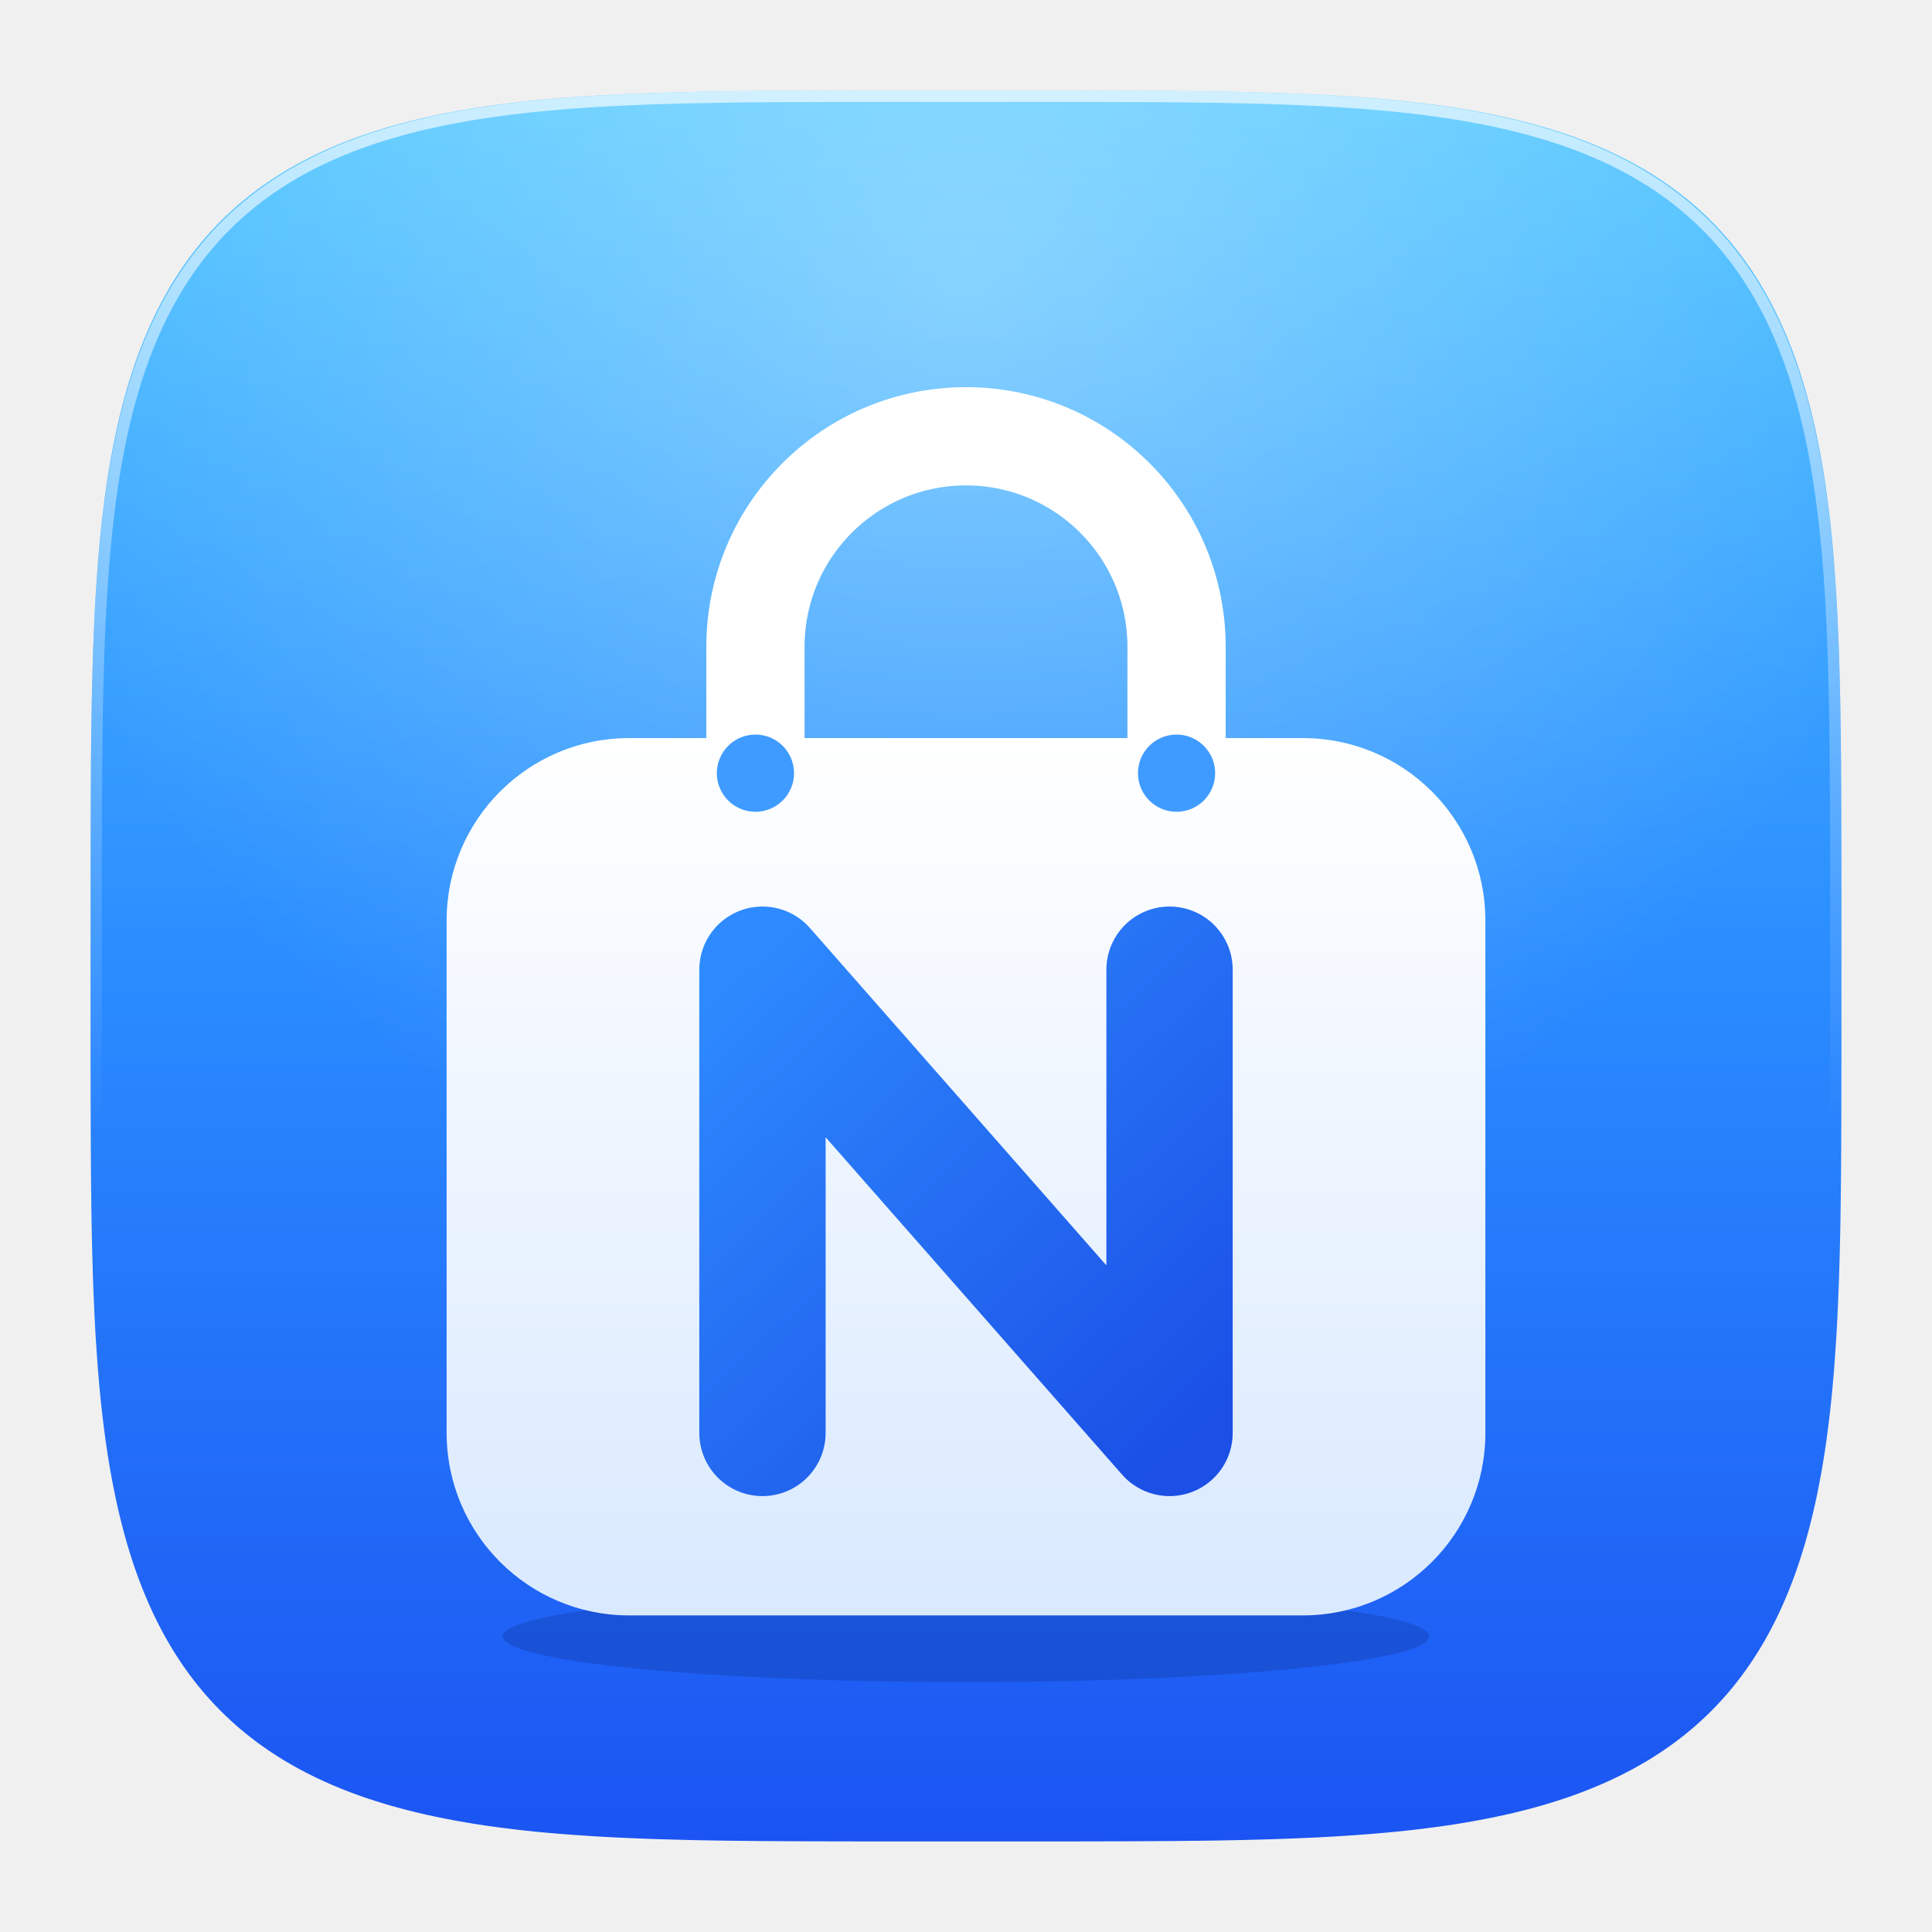
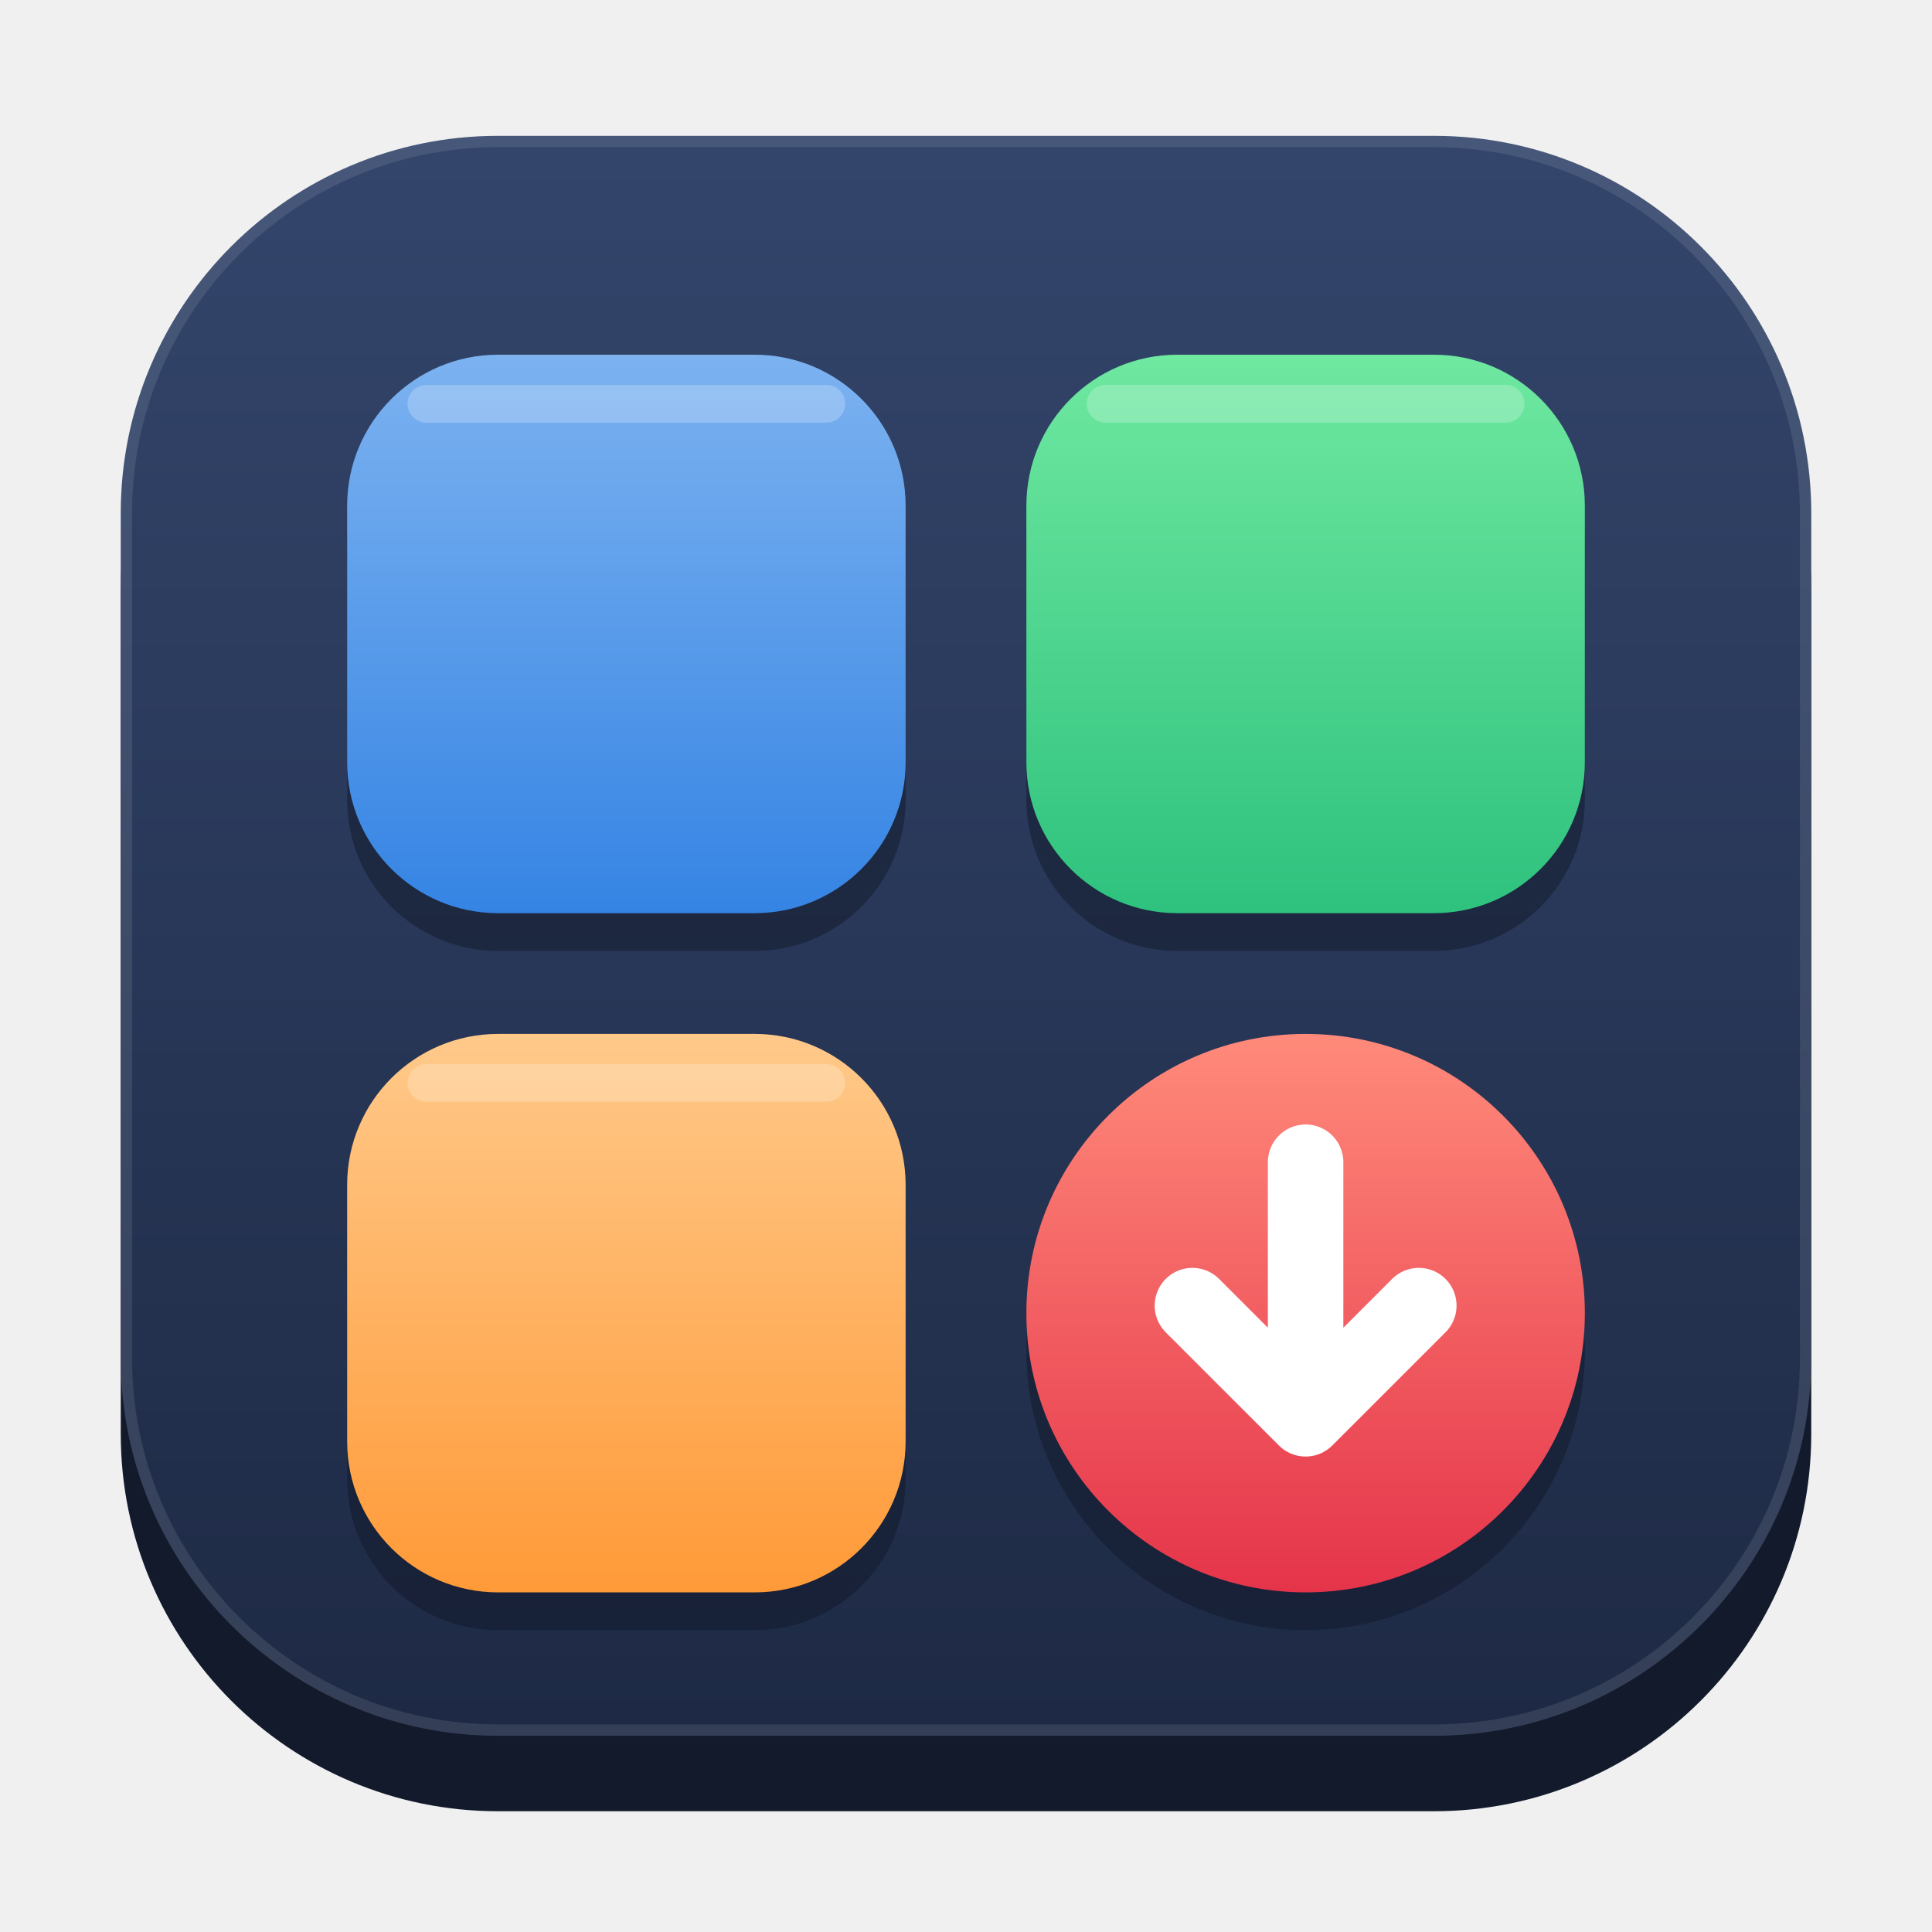
<svg xmlns="http://www.w3.org/2000/svg" width="512" height="512" viewBox="0 0 512 512">
  <defs>
-     <linearGradient id="bg" x1="0" y1="24" x2="0" y2="488" gradientUnits="userSpaceOnUse">
-       <stop offset="0" stop-color="#52C8FF" />
-       <stop offset="0.5" stop-color="#2A8CFF" />
-       <stop offset="1" stop-color="#1B54F2" />
+     <linearGradient id="base" x1="0" y1="40" x2="0" y2="456" gradientUnits="userSpaceOnUse">
+       <stop offset="0" stop-color="#33456b" />
+       <stop offset="1" stop-color="#1e2a45" />
    </linearGradient>
-     <linearGradient id="rim" x1="0" y1="24" x2="0" y2="300" gradientUnits="userSpaceOnUse">
-       <stop offset="0" stop-color="#fff" stop-opacity="0.65" />
-       <stop offset="1" stop-color="#fff" stop-opacity="0" />
+     <linearGradient id="blue" x1="0" y1="0" x2="0" y2="1">
+       <stop offset="0" stop-color="#7cb2f0" />
+       <stop offset="1" stop-color="#3584e4" />
    </linearGradient>
-     <radialGradient id="glow" cx="256" cy="70" r="260" gradientUnits="userSpaceOnUse">
-       <stop offset="0" stop-color="#fff" stop-opacity="0.34" />
-       <stop offset="1" stop-color="#fff" stop-opacity="0" />
-     </radialGradient>
-     <linearGradient id="bag" x1="0" y1="190" x2="0" y2="440" gradientUnits="userSpaceOnUse">
-       <stop offset="0" stop-color="#ffffff" />
-       <stop offset="1" stop-color="#D9E9FF" />
+     <linearGradient id="green" x1="0" y1="0" x2="0" y2="1">
+       <stop offset="0" stop-color="#6fe8a0" />
+       <stop offset="1" stop-color="#2ec27e" />
    </linearGradient>
-     <linearGradient id="mark" x1="190" y1="250" x2="320" y2="390" gradientUnits="userSpaceOnUse">
-       <stop offset="0" stop-color="#2E8BFF" />
-       <stop offset="1" stop-color="#1B4FE6" />
+     <linearGradient id="orange" x1="0" y1="0" x2="0" y2="1">
+       <stop offset="0" stop-color="#ffc98a" />
+       <stop offset="1" stop-color="#ff9a38" />
+     </linearGradient>
+     <linearGradient id="red" x1="0" y1="0" x2="0" y2="1">
+       <stop offset="0" stop-color="#ff8a7a" />
+       <stop offset="1" stop-color="#e5344a" />
    </linearGradient>
  </defs>
-   <path d="M488.00 256.00 L488.00 281.57 L487.98 291.30 L487.96 298.62 L487.93 304.72 L487.90 310.05 L487.85 314.83 L487.80 319.20 L487.74 323.24 L487.67 327.02 L487.59 330.58 L487.50 333.95 L487.41 337.16 L487.31 340.22 L487.19 343.16 L487.07 345.99 L486.95 348.71 L486.81 351.35 L486.67 353.89 L486.51 356.37 L486.35 358.77 L486.18 361.10 L486.01 363.37 L485.82 365.58 L485.63 367.74 L485.43 369.85 L485.22 371.91 L485.00 373.93 L484.77 375.90 L484.53 377.83 L484.29 379.73 L484.04 381.58 L483.78 383.40 L483.51 385.19 L483.23 386.94 L482.94 388.67 L482.65 390.36 L482.34 392.02 L482.03 393.66 L481.71 395.27 L481.38 396.85 L481.05 398.41 L480.70 399.95 L480.35 401.46 L479.98 402.94 L479.61 404.41 L479.23 405.85 L478.84 407.27 L478.45 408.68 L478.04 410.06 L477.62 411.42 L477.20 412.76 L476.77 414.09 L476.33 415.40 L475.88 416.68 L475.42 417.96 L474.95 419.21 L474.47 420.45 L473.99 421.67 L473.49 422.87 L472.99 424.06 L472.47 425.24 L471.95 426.40 L471.42 427.54 L470.88 428.67 L470.33 429.78 L469.77 430.88 L469.20 431.97 L468.63 433.04 L468.04 434.10 L467.44 435.15 L466.84 436.18 L466.22 437.20 L465.60 438.20 L464.96 439.19 L464.32 440.18 L463.67 441.14 L463.00 442.10 L462.33 443.04 L461.65 443.97 L460.95 444.89 L460.25 445.80 L459.54 446.70 L458.81 447.58 L458.08 448.46 L457.34 449.32 L456.58 450.17 L455.82 451.01 L455.04 451.84 L454.26 452.65 L453.46 453.46 L452.65 454.26 L451.84 455.04 L451.01 455.82 L450.17 456.58 L449.32 457.34 L448.46 458.08 L447.58 458.81 L446.70 459.54 L445.80 460.25 L444.89 460.95 L443.97 461.65 L443.04 462.33 L442.10 463.00 L441.14 463.67 L440.18 464.32 L439.19 464.96 L438.20 465.60 L437.20 466.22 L436.18 466.84 L435.15 467.44 L434.10 468.04 L433.04 468.63 L431.97 469.20 L430.88 469.77 L429.78 470.33 L428.67 470.88 L427.54 471.42 L426.40 471.95 L425.24 472.47 L424.06 472.99 L422.87 473.49 L421.67 473.99 L420.45 474.47 L419.21 474.95 L417.96 475.42 L416.68 475.88 L415.40 476.33 L414.09 476.77 L412.76 477.20 L411.42 477.62 L410.06 478.04 L408.68 478.45 L407.27 478.84 L405.85 479.23 L404.41 479.61 L402.94 479.98 L401.46 480.35 L399.95 480.70 L398.41 481.05 L396.85 481.38 L395.27 481.71 L393.66 482.03 L392.02 482.34 L390.36 482.65 L388.67 482.94 L386.94 483.23 L385.19 483.51 L383.40 483.78 L381.58 484.04 L379.73 484.29 L377.83 484.53 L375.90 484.77 L373.93 485.00 L371.91 485.22 L369.85 485.43 L367.74 485.63 L365.58 485.82 L363.37 486.01 L361.10 486.18 L358.77 486.35 L356.37 486.51 L353.89 486.67 L351.35 486.81 L348.71 486.95 L345.99 487.07 L343.16 487.19 L340.22 487.31 L337.16 487.41 L333.95 487.50 L330.58 487.59 L327.02 487.67 L323.24 487.74 L319.20 487.80 L314.83 487.85 L310.05 487.90 L304.72 487.93 L298.62 487.96 L291.30 487.98 L281.57 488.00 L256.00 488.00 L230.43 488.00 L220.70 487.98 L213.38 487.96 L207.28 487.93 L201.95 487.90 L197.17 487.85 L192.80 487.80 L188.76 487.74 L184.98 487.67 L181.42 487.59 L178.05 487.50 L174.84 487.41 L171.78 487.31 L168.84 487.19 L166.01 487.07 L163.29 486.95 L160.65 486.81 L158.11 486.67 L155.63 486.51 L153.23 486.35 L150.90 486.18 L148.63 486.01 L146.42 485.82 L144.26 485.63 L142.15 485.43 L140.09 485.22 L138.07 485.00 L136.10 484.77 L134.17 484.53 L132.27 484.29 L130.42 484.04 L128.60 483.78 L126.81 483.51 L125.06 483.23 L123.33 482.94 L121.64 482.65 L119.98 482.34 L118.34 482.03 L116.73 481.71 L115.15 481.38 L113.59 481.05 L112.05 480.70 L110.54 480.35 L109.06 479.98 L107.59 479.61 L106.15 479.23 L104.73 478.84 L103.32 478.45 L101.94 478.04 L100.58 477.62 L99.24 477.20 L97.91 476.77 L96.60 476.33 L95.32 475.88 L94.04 475.42 L92.79 474.95 L91.55 474.47 L90.33 473.99 L89.13 473.49 L87.94 472.99 L86.76 472.47 L85.60 471.95 L84.46 471.42 L83.33 470.88 L82.22 470.33 L81.12 469.77 L80.03 469.20 L78.96 468.63 L77.90 468.04 L76.85 467.44 L75.82 466.84 L74.80 466.22 L73.80 465.60 L72.81 464.96 L71.82 464.32 L70.86 463.67 L69.90 463.00 L68.96 462.33 L68.03 461.65 L67.11 460.95 L66.20 460.25 L65.30 459.54 L64.42 458.81 L63.54 458.08 L62.68 457.34 L61.83 456.58 L60.99 455.82 L60.16 455.04 L59.35 454.26 L58.54 453.46 L57.74 452.65 L56.96 451.84 L56.18 451.01 L55.42 450.17 L54.66 449.32 L53.92 448.46 L53.19 447.58 L52.46 446.70 L51.75 445.80 L51.05 444.89 L50.35 443.97 L49.67 443.04 L49.00 442.10 L48.33 441.14 L47.68 440.18 L47.04 439.19 L46.40 438.20 L45.78 437.20 L45.16 436.18 L44.56 435.15 L43.96 434.10 L43.37 433.04 L42.80 431.97 L42.23 430.88 L41.67 429.78 L41.12 428.67 L40.58 427.54 L40.05 426.40 L39.53 425.24 L39.01 424.06 L38.51 422.87 L38.01 421.67 L37.53 420.45 L37.05 419.21 L36.58 417.96 L36.12 416.68 L35.67 415.40 L35.23 414.09 L34.80 412.76 L34.38 411.42 L33.96 410.06 L33.55 408.68 L33.16 407.27 L32.77 405.85 L32.39 404.41 L32.02 402.94 L31.65 401.46 L31.30 399.95 L30.95 398.41 L30.62 396.85 L30.29 395.27 L29.97 393.66 L29.66 392.02 L29.35 390.36 L29.06 388.67 L28.77 386.94 L28.49 385.19 L28.22 383.40 L27.96 381.58 L27.71 379.73 L27.47 377.83 L27.23 375.90 L27.00 373.93 L26.78 371.91 L26.57 369.85 L26.37 367.74 L26.18 365.58 L25.99 363.37 L25.82 361.10 L25.65 358.77 L25.49 356.37 L25.33 353.89 L25.19 351.35 L25.05 348.71 L24.93 345.99 L24.81 343.16 L24.69 340.22 L24.59 337.16 L24.50 333.95 L24.41 330.58 L24.33 327.02 L24.26 323.24 L24.20 319.20 L24.15 314.83 L24.10 310.05 L24.07 304.72 L24.04 298.62 L24.02 291.30 L24.00 281.57 L24.00 256.00 L24.00 230.43 L24.02 220.70 L24.04 213.38 L24.07 207.28 L24.10 201.95 L24.15 197.17 L24.20 192.80 L24.26 188.76 L24.33 184.98 L24.41 181.42 L24.50 178.05 L24.59 174.84 L24.69 171.78 L24.81 168.84 L24.93 166.01 L25.05 163.29 L25.19 160.65 L25.33 158.11 L25.49 155.63 L25.65 153.23 L25.82 150.90 L25.99 148.63 L26.18 146.42 L26.37 144.26 L26.57 142.15 L26.78 140.09 L27.00 138.07 L27.23 136.10 L27.47 134.17 L27.71 132.27 L27.96 130.42 L28.22 128.60 L28.49 126.81 L28.77 125.06 L29.06 123.33 L29.35 121.64 L29.66 119.98 L29.97 118.34 L30.29 116.73 L30.62 115.15 L30.95 113.59 L31.30 112.05 L31.65 110.54 L32.02 109.06 L32.39 107.59 L32.77 106.15 L33.16 104.73 L33.55 103.32 L33.96 101.94 L34.38 100.58 L34.80 99.24 L35.23 97.91 L35.67 96.60 L36.12 95.32 L36.58 94.04 L37.05 92.79 L37.53 91.55 L38.01 90.33 L38.51 89.13 L39.01 87.94 L39.53 86.76 L40.05 85.60 L40.58 84.46 L41.12 83.33 L41.67 82.22 L42.23 81.12 L42.80 80.03 L43.37 78.96 L43.96 77.90 L44.56 76.85 L45.16 75.82 L45.78 74.80 L46.40 73.80 L47.04 72.81 L47.68 71.82 L48.33 70.86 L49.00 69.90 L49.67 68.96 L50.35 68.03 L51.05 67.11 L51.75 66.20 L52.46 65.30 L53.19 64.42 L53.92 63.54 L54.66 62.68 L55.42 61.83 L56.18 60.99 L56.96 60.16 L57.74 59.35 L58.54 58.54 L59.35 57.74 L60.16 56.96 L60.99 56.18 L61.83 55.42 L62.68 54.66 L63.54 53.92 L64.42 53.19 L65.30 52.46 L66.20 51.75 L67.11 51.05 L68.03 50.35 L68.96 49.67 L69.90 49.00 L70.86 48.33 L71.82 47.68 L72.81 47.04 L73.80 46.40 L74.80 45.78 L75.82 45.16 L76.85 44.56 L77.90 43.96 L78.96 43.37 L80.03 42.80 L81.12 42.23 L82.22 41.67 L83.33 41.12 L84.46 40.58 L85.60 40.05 L86.76 39.53 L87.94 39.01 L89.13 38.51 L90.33 38.01 L91.55 37.53 L92.79 37.05 L94.04 36.58 L95.32 36.12 L96.60 35.67 L97.91 35.23 L99.24 34.80 L100.58 34.38 L101.94 33.96 L103.32 33.55 L104.73 33.16 L106.15 32.77 L107.59 32.39 L109.06 32.02 L110.54 31.65 L112.05 31.30 L113.59 30.95 L115.15 30.62 L116.73 30.29 L118.34 29.97 L119.98 29.66 L121.64 29.35 L123.33 29.06 L125.06 28.77 L126.81 28.49 L128.60 28.22 L130.42 27.96 L132.27 27.71 L134.17 27.47 L136.10 27.23 L138.07 27.00 L140.09 26.78 L142.15 26.57 L144.26 26.37 L146.42 26.18 L148.63 25.99 L150.90 25.82 L153.23 25.65 L155.63 25.49 L158.11 25.33 L160.65 25.19 L163.29 25.05 L166.01 24.93 L168.84 24.81 L171.78 24.69 L174.84 24.59 L178.05 24.50 L181.42 24.41 L184.98 24.33 L188.76 24.26 L192.80 24.20 L197.17 24.15 L201.95 24.10 L207.28 24.07 L213.38 24.04 L220.70 24.02 L230.43 24.00 L256.00 24.00 L281.57 24.00 L291.30 24.02 L298.62 24.04 L304.72 24.07 L310.05 24.10 L314.83 24.15 L319.20 24.20 L323.24 24.26 L327.02 24.33 L330.58 24.41 L333.95 24.50 L337.16 24.59 L340.22 24.69 L343.16 24.81 L345.99 24.93 L348.71 25.05 L351.35 25.19 L353.89 25.33 L356.37 25.49 L358.77 25.65 L361.10 25.82 L363.37 25.99 L365.58 26.18 L367.74 26.37 L369.85 26.57 L371.91 26.78 L373.93 27.00 L375.90 27.23 L377.83 27.47 L379.73 27.71 L381.58 27.96 L383.40 28.22 L385.19 28.49 L386.94 28.77 L388.67 29.06 L390.36 29.35 L392.02 29.66 L393.66 29.97 L395.27 30.29 L396.85 30.62 L398.41 30.95 L399.95 31.30 L401.46 31.65 L402.94 32.02 L404.41 32.39 L405.85 32.77 L407.27 33.16 L408.68 33.55 L410.06 33.96 L411.42 34.38 L412.76 34.80 L414.09 35.23 L415.40 35.67 L416.68 36.12 L417.96 36.58 L419.21 37.05 L420.45 37.53 L421.67 38.01 L422.87 38.51 L424.06 39.01 L425.24 39.53 L426.40 40.05 L427.54 40.58 L428.67 41.12 L429.78 41.67 L430.88 42.23 L431.97 42.80 L433.04 43.37 L434.10 43.96 L435.15 44.56 L436.18 45.16 L437.20 45.78 L438.20 46.40 L439.19 47.04 L440.18 47.68 L441.14 48.33 L442.10 49.00 L443.04 49.67 L443.97 50.35 L444.89 51.05 L445.80 51.75 L446.70 52.46 L447.58 53.19 L448.46 53.92 L449.32 54.66 L450.17 55.42 L451.01 56.18 L451.84 56.96 L452.65 57.74 L453.46 58.54 L454.26 59.35 L455.04 60.16 L455.82 60.99 L456.58 61.83 L457.34 62.68 L458.08 63.54 L458.81 64.42 L459.54 65.30 L460.25 66.20 L460.95 67.11 L461.65 68.03 L462.33 68.96 L463.00 69.90 L463.67 70.86 L464.32 71.82 L464.96 72.81 L465.60 73.80 L466.22 74.80 L466.84 75.82 L467.44 76.85 L468.04 77.90 L468.63 78.96 L469.20 80.03 L469.77 81.12 L470.33 82.22 L470.88 83.33 L471.42 84.46 L471.95 85.60 L472.47 86.76 L472.99 87.94 L473.49 89.13 L473.99 90.33 L474.47 91.55 L474.95 92.79 L475.42 94.04 L475.88 95.32 L476.33 96.60 L476.77 97.91 L477.20 99.24 L477.62 100.58 L478.04 101.94 L478.45 103.32 L478.84 104.73 L479.23 106.15 L479.61 107.59 L479.98 109.06 L480.35 110.54 L480.70 112.05 L481.05 113.59 L481.38 115.15 L481.71 116.73 L482.03 118.34 L482.34 119.98 L482.65 121.64 L482.94 123.33 L483.23 125.06 L483.51 126.81 L483.78 128.60 L484.04 130.42 L484.29 132.27 L484.53 134.17 L484.77 136.10 L485.00 138.07 L485.22 140.09 L485.43 142.15 L485.63 144.26 L485.82 146.42 L486.01 148.63 L486.18 150.90 L486.35 153.23 L486.51 155.63 L486.67 158.11 L486.81 160.65 L486.95 163.29 L487.07 166.01 L487.19 168.84 L487.31 171.78 L487.41 174.84 L487.50 178.05 L487.59 181.42 L487.67 184.98 L487.74 188.76 L487.80 192.80 L487.85 197.17 L487.90 201.95 L487.93 207.28 L487.96 213.38 L487.98 220.70 L488.00 230.43 Z" fill="url(#bg)" />
-   <path d="M488.00 256.00 L488.00 281.57 L487.98 291.30 L487.96 298.62 L487.93 304.72 L487.90 310.05 L487.85 314.83 L487.80 319.20 L487.74 323.24 L487.67 327.02 L487.59 330.58 L487.50 333.95 L487.41 337.16 L487.31 340.22 L487.19 343.16 L487.07 345.99 L486.95 348.71 L486.81 351.35 L486.67 353.89 L486.51 356.37 L486.35 358.77 L486.18 361.10 L486.01 363.37 L485.82 365.58 L485.63 367.74 L485.43 369.85 L485.22 371.91 L485.00 373.93 L484.77 375.90 L484.53 377.83 L484.29 379.73 L484.04 381.58 L483.78 383.40 L483.51 385.19 L483.23 386.94 L482.94 388.67 L482.65 390.36 L482.34 392.02 L482.03 393.66 L481.71 395.27 L481.38 396.85 L481.05 398.41 L480.70 399.95 L480.35 401.46 L479.98 402.94 L479.61 404.41 L479.23 405.85 L478.84 407.27 L478.45 408.68 L478.04 410.06 L477.62 411.42 L477.20 412.76 L476.77 414.09 L476.33 415.40 L475.88 416.68 L475.42 417.96 L474.95 419.21 L474.47 420.45 L473.99 421.67 L473.49 422.87 L472.99 424.06 L472.47 425.24 L471.95 426.40 L471.42 427.54 L470.88 428.67 L470.33 429.78 L469.77 430.88 L469.20 431.97 L468.63 433.04 L468.04 434.10 L467.44 435.15 L466.84 436.18 L466.22 437.20 L465.60 438.20 L464.96 439.19 L464.32 440.18 L463.67 441.14 L463.00 442.10 L462.33 443.04 L461.65 443.97 L460.95 444.89 L460.25 445.80 L459.54 446.70 L458.81 447.58 L458.08 448.46 L457.34 449.32 L456.58 450.17 L455.82 451.01 L455.04 451.84 L454.26 452.65 L453.46 453.46 L452.65 454.26 L451.84 455.04 L451.01 455.82 L450.17 456.58 L449.32 457.34 L448.46 458.08 L447.58 458.81 L446.70 459.54 L445.80 460.25 L444.89 460.95 L443.97 461.65 L443.04 462.33 L442.10 463.00 L441.14 463.67 L440.18 464.32 L439.19 464.96 L438.20 465.60 L437.20 466.22 L436.18 466.84 L435.15 467.44 L434.10 468.04 L433.04 468.63 L431.97 469.20 L430.88 469.77 L429.78 470.33 L428.67 470.88 L427.54 471.42 L426.40 471.95 L425.24 472.47 L424.06 472.99 L422.87 473.49 L421.67 473.99 L420.45 474.47 L419.21 474.95 L417.96 475.42 L416.68 475.88 L415.40 476.33 L414.09 476.77 L412.76 477.20 L411.42 477.62 L410.06 478.04 L408.68 478.45 L407.27 478.84 L405.85 479.23 L404.41 479.61 L402.94 479.98 L401.46 480.35 L399.95 480.70 L398.41 481.05 L396.85 481.38 L395.27 481.71 L393.66 482.03 L392.02 482.34 L390.36 482.65 L388.67 482.94 L386.94 483.23 L385.19 483.51 L383.40 483.78 L381.58 484.04 L379.73 484.29 L377.83 484.53 L375.90 484.77 L373.93 485.00 L371.91 485.22 L369.85 485.43 L367.74 485.63 L365.58 485.82 L363.37 486.01 L361.10 486.18 L358.77 486.35 L356.37 486.51 L353.89 486.67 L351.35 486.81 L348.71 486.95 L345.99 487.07 L343.16 487.19 L340.22 487.31 L337.16 487.41 L333.95 487.50 L330.58 487.59 L327.02 487.67 L323.24 487.74 L319.20 487.80 L314.83 487.85 L310.05 487.90 L304.72 487.93 L298.62 487.96 L291.30 487.98 L281.57 488.00 L256.00 488.00 L230.43 488.00 L220.70 487.98 L213.38 487.96 L207.28 487.93 L201.95 487.90 L197.17 487.85 L192.80 487.80 L188.76 487.74 L184.98 487.67 L181.42 487.59 L178.05 487.50 L174.84 487.41 L171.78 487.31 L168.84 487.19 L166.01 487.07 L163.29 486.95 L160.65 486.81 L158.11 486.67 L155.63 486.51 L153.23 486.35 L150.90 486.18 L148.63 486.01 L146.42 485.82 L144.26 485.63 L142.15 485.43 L140.09 485.22 L138.07 485.00 L136.10 484.77 L134.17 484.53 L132.27 484.29 L130.42 484.04 L128.60 483.78 L126.81 483.51 L125.06 483.23 L123.33 482.94 L121.64 482.65 L119.98 482.34 L118.34 482.03 L116.73 481.71 L115.15 481.38 L113.59 481.05 L112.05 480.70 L110.54 480.35 L109.06 479.98 L107.59 479.61 L106.15 479.23 L104.73 478.84 L103.32 478.45 L101.94 478.04 L100.58 477.62 L99.24 477.20 L97.91 476.77 L96.60 476.33 L95.32 475.88 L94.04 475.42 L92.79 474.95 L91.55 474.47 L90.33 473.99 L89.13 473.49 L87.94 472.99 L86.76 472.47 L85.60 471.95 L84.46 471.42 L83.33 470.88 L82.22 470.33 L81.12 469.77 L80.03 469.20 L78.96 468.63 L77.90 468.04 L76.85 467.44 L75.82 466.84 L74.80 466.22 L73.80 465.60 L72.81 464.96 L71.82 464.32 L70.86 463.67 L69.90 463.00 L68.96 462.33 L68.03 461.65 L67.11 460.95 L66.20 460.25 L65.30 459.54 L64.42 458.81 L63.54 458.08 L62.68 457.34 L61.83 456.58 L60.99 455.82 L60.16 455.04 L59.35 454.26 L58.54 453.46 L57.74 452.65 L56.96 451.84 L56.18 451.01 L55.42 450.17 L54.66 449.32 L53.92 448.46 L53.19 447.58 L52.46 446.70 L51.75 445.80 L51.05 444.89 L50.35 443.97 L49.67 443.04 L49.00 442.10 L48.33 441.14 L47.68 440.18 L47.04 439.19 L46.40 438.20 L45.78 437.20 L45.16 436.18 L44.56 435.15 L43.96 434.10 L43.37 433.04 L42.80 431.97 L42.23 430.88 L41.67 429.78 L41.12 428.67 L40.58 427.54 L40.05 426.40 L39.53 425.24 L39.01 424.06 L38.51 422.87 L38.01 421.67 L37.53 420.45 L37.05 419.21 L36.58 417.96 L36.12 416.68 L35.67 415.40 L35.23 414.09 L34.80 412.76 L34.38 411.42 L33.96 410.06 L33.55 408.68 L33.16 407.27 L32.77 405.85 L32.39 404.41 L32.02 402.94 L31.65 401.46 L31.30 399.95 L30.95 398.41 L30.62 396.85 L30.29 395.27 L29.97 393.66 L29.66 392.02 L29.35 390.36 L29.06 388.67 L28.77 386.94 L28.49 385.19 L28.22 383.40 L27.96 381.58 L27.71 379.73 L27.47 377.83 L27.23 375.90 L27.00 373.93 L26.78 371.91 L26.57 369.85 L26.37 367.74 L26.18 365.58 L25.99 363.37 L25.82 361.10 L25.65 358.77 L25.49 356.37 L25.33 353.89 L25.19 351.35 L25.05 348.71 L24.93 345.99 L24.81 343.16 L24.69 340.22 L24.59 337.16 L24.50 333.95 L24.41 330.58 L24.33 327.02 L24.26 323.24 L24.20 319.20 L24.15 314.83 L24.10 310.05 L24.07 304.72 L24.04 298.62 L24.02 291.30 L24.00 281.57 L24.00 256.00 L24.00 230.43 L24.02 220.70 L24.04 213.38 L24.07 207.28 L24.10 201.95 L24.15 197.17 L24.20 192.80 L24.26 188.76 L24.33 184.98 L24.41 181.42 L24.50 178.05 L24.59 174.84 L24.69 171.78 L24.81 168.84 L24.93 166.01 L25.05 163.29 L25.19 160.65 L25.33 158.11 L25.49 155.63 L25.65 153.23 L25.82 150.90 L25.99 148.63 L26.18 146.42 L26.37 144.26 L26.57 142.15 L26.78 140.09 L27.00 138.07 L27.23 136.10 L27.47 134.17 L27.71 132.27 L27.96 130.42 L28.22 128.60 L28.49 126.81 L28.77 125.06 L29.06 123.33 L29.35 121.64 L29.66 119.98 L29.97 118.34 L30.29 116.73 L30.62 115.15 L30.95 113.59 L31.30 112.05 L31.65 110.54 L32.02 109.06 L32.39 107.59 L32.77 106.15 L33.16 104.73 L33.55 103.32 L33.96 101.94 L34.38 100.58 L34.80 99.24 L35.23 97.91 L35.67 96.60 L36.12 95.32 L36.58 94.04 L37.05 92.79 L37.53 91.55 L38.01 90.33 L38.51 89.13 L39.01 87.94 L39.53 86.76 L40.05 85.60 L40.58 84.46 L41.12 83.33 L41.67 82.22 L42.23 81.12 L42.80 80.03 L43.37 78.96 L43.96 77.90 L44.56 76.85 L45.16 75.82 L45.78 74.80 L46.40 73.80 L47.04 72.81 L47.68 71.82 L48.33 70.86 L49.00 69.90 L49.67 68.96 L50.35 68.03 L51.05 67.11 L51.75 66.20 L52.46 65.30 L53.19 64.42 L53.92 63.54 L54.66 62.68 L55.42 61.83 L56.18 60.99 L56.96 60.16 L57.74 59.35 L58.54 58.54 L59.35 57.74 L60.16 56.96 L60.99 56.18 L61.83 55.42 L62.68 54.66 L63.54 53.92 L64.42 53.19 L65.30 52.46 L66.20 51.75 L67.11 51.05 L68.03 50.35 L68.96 49.67 L69.90 49.00 L70.86 48.33 L71.82 47.68 L72.81 47.04 L73.80 46.40 L74.80 45.78 L75.82 45.16 L76.85 44.56 L77.90 43.96 L78.96 43.37 L80.03 42.80 L81.12 42.23 L82.22 41.67 L83.33 41.12 L84.46 40.58 L85.60 40.05 L86.76 39.53 L87.94 39.01 L89.13 38.51 L90.33 38.01 L91.55 37.53 L92.79 37.05 L94.04 36.58 L95.32 36.12 L96.60 35.67 L97.91 35.23 L99.24 34.80 L100.58 34.38 L101.94 33.96 L103.32 33.55 L104.73 33.16 L106.15 32.77 L107.59 32.39 L109.06 32.02 L110.54 31.65 L112.05 31.30 L113.59 30.95 L115.15 30.62 L116.73 30.29 L118.34 29.97 L119.98 29.66 L121.64 29.35 L123.33 29.06 L125.06 28.77 L126.81 28.49 L128.60 28.22 L130.42 27.96 L132.27 27.71 L134.17 27.47 L136.10 27.23 L138.07 27.00 L140.09 26.78 L142.15 26.57 L144.26 26.37 L146.42 26.18 L148.63 25.99 L150.90 25.82 L153.23 25.65 L155.63 25.49 L158.11 25.33 L160.65 25.19 L163.29 25.05 L166.01 24.93 L168.84 24.81 L171.78 24.69 L174.84 24.59 L178.05 24.50 L181.42 24.41 L184.98 24.33 L188.76 24.26 L192.80 24.20 L197.17 24.15 L201.95 24.10 L207.28 24.07 L213.38 24.04 L220.70 24.02 L230.43 24.00 L256.00 24.00 L281.57 24.00 L291.30 24.02 L298.62 24.04 L304.72 24.07 L310.05 24.10 L314.83 24.15 L319.20 24.20 L323.24 24.26 L327.02 24.33 L330.58 24.41 L333.95 24.50 L337.16 24.59 L340.22 24.69 L343.16 24.81 L345.99 24.93 L348.71 25.05 L351.35 25.19 L353.89 25.33 L356.37 25.49 L358.77 25.65 L361.10 25.82 L363.37 25.99 L365.58 26.18 L367.74 26.37 L369.85 26.57 L371.91 26.78 L373.93 27.00 L375.90 27.23 L377.83 27.47 L379.73 27.71 L381.58 27.96 L383.40 28.22 L385.19 28.49 L386.94 28.77 L388.67 29.06 L390.36 29.35 L392.02 29.66 L393.66 29.97 L395.27 30.29 L396.85 30.62 L398.41 30.95 L399.95 31.30 L401.46 31.65 L402.94 32.02 L404.41 32.39 L405.85 32.77 L407.27 33.16 L408.68 33.55 L410.06 33.96 L411.42 34.38 L412.76 34.80 L414.09 35.23 L415.40 35.67 L416.68 36.12 L417.96 36.58 L419.21 37.05 L420.45 37.53 L421.67 38.01 L422.87 38.51 L424.06 39.01 L425.24 39.53 L426.40 40.05 L427.54 40.58 L428.67 41.12 L429.78 41.67 L430.88 42.23 L431.97 42.80 L433.04 43.37 L434.10 43.96 L435.15 44.56 L436.18 45.16 L437.20 45.78 L438.20 46.40 L439.19 47.04 L440.18 47.68 L441.14 48.33 L442.10 49.00 L443.04 49.67 L443.97 50.35 L444.89 51.05 L445.80 51.75 L446.70 52.46 L447.58 53.19 L448.46 53.92 L449.32 54.66 L450.17 55.42 L451.01 56.18 L451.84 56.96 L452.65 57.74 L453.46 58.54 L454.26 59.35 L455.04 60.16 L455.82 60.99 L456.58 61.83 L457.34 62.68 L458.08 63.54 L458.81 64.42 L459.54 65.30 L460.25 66.20 L460.95 67.11 L461.65 68.03 L462.33 68.96 L463.00 69.90 L463.67 70.86 L464.32 71.82 L464.96 72.81 L465.60 73.80 L466.22 74.80 L466.84 75.82 L467.44 76.85 L468.04 77.90 L468.63 78.96 L469.20 80.03 L469.77 81.12 L470.33 82.22 L470.88 83.33 L471.42 84.46 L471.95 85.60 L472.47 86.76 L472.99 87.94 L473.49 89.13 L473.99 90.33 L474.47 91.55 L474.95 92.79 L475.42 94.04 L475.88 95.32 L476.33 96.60 L476.77 97.91 L477.20 99.24 L477.62 100.58 L478.04 101.94 L478.45 103.32 L478.84 104.73 L479.23 106.15 L479.61 107.59 L479.98 109.06 L480.35 110.54 L480.70 112.05 L481.05 113.59 L481.38 115.15 L481.71 116.73 L482.03 118.34 L482.34 119.98 L482.65 121.64 L482.94 123.33 L483.23 125.06 L483.51 126.81 L483.78 128.60 L484.04 130.42 L484.29 132.27 L484.53 134.17 L484.77 136.10 L485.00 138.07 L485.22 140.09 L485.43 142.15 L485.63 144.26 L485.82 146.42 L486.01 148.63 L486.18 150.90 L486.35 153.23 L486.51 155.63 L486.67 158.11 L486.81 160.65 L486.95 163.29 L487.07 166.01 L487.19 168.84 L487.31 171.78 L487.41 174.84 L487.50 178.05 L487.59 181.42 L487.67 184.98 L487.74 188.76 L487.80 192.80 L487.85 197.17 L487.90 201.95 L487.93 207.28 L487.96 213.38 L487.98 220.70 L488.00 230.43 Z" fill="url(#glow)" />
-   <path d="M486.50 256.00 L486.50 281.41 L486.48 291.07 L486.46 298.35 L486.43 304.41 L486.40 309.70 L486.35 314.45 L486.30 318.79 L486.24 322.80 L486.17 326.56 L486.09 330.09 L486.01 333.44 L485.91 336.63 L485.81 339.68 L485.70 342.60 L485.58 345.41 L485.45 348.11 L485.32 350.73 L485.18 353.26 L485.02 355.72 L484.86 358.10 L484.70 360.42 L484.52 362.68 L484.34 364.88 L484.14 367.02 L483.94 369.12 L483.73 371.16 L483.52 373.17 L483.29 375.13 L483.06 377.05 L482.81 378.93 L482.56 380.77 L482.30 382.58 L482.04 384.35 L481.76 386.10 L481.48 387.81 L481.18 389.49 L480.88 391.14 L480.57 392.77 L480.25 394.37 L479.93 395.94 L479.59 397.49 L479.25 399.02 L478.90 400.52 L478.54 401.99 L478.17 403.45 L477.79 404.88 L477.40 406.30 L477.01 407.69 L476.60 409.06 L476.19 410.42 L475.77 411.75 L475.34 413.07 L474.90 414.37 L474.45 415.65 L474.00 416.91 L473.53 418.16 L473.06 419.38 L472.58 420.60 L472.08 421.80 L471.58 422.98 L471.07 424.14 L470.56 425.29 L470.03 426.43 L469.49 427.55 L468.94 428.66 L468.39 429.75 L467.82 430.83 L467.25 431.90 L466.67 432.95 L466.08 433.99 L465.47 435.01 L464.86 436.02 L464.24 437.02 L463.61 438.01 L462.97 438.98 L462.32 439.95 L461.66 440.90 L460.99 441.83 L460.32 442.76 L459.63 443.67 L458.93 444.57 L458.22 445.46 L457.50 446.34 L456.77 447.21 L456.03 448.07 L455.28 448.91 L454.53 449.75 L453.76 450.57 L452.98 451.38 L452.18 452.18 L451.38 452.98 L450.57 453.76 L449.75 454.53 L448.91 455.28 L448.07 456.03 L447.21 456.77 L446.34 457.50 L445.46 458.22 L444.57 458.93 L443.67 459.63 L442.76 460.32 L441.83 460.99 L440.90 461.66 L439.95 462.32 L438.98 462.97 L438.01 463.61 L437.02 464.24 L436.02 464.86 L435.01 465.47 L433.99 466.08 L432.95 466.67 L431.90 467.25 L430.83 467.82 L429.75 468.39 L428.66 468.94 L427.55 469.49 L426.43 470.03 L425.29 470.56 L424.14 471.07 L422.98 471.58 L421.80 472.08 L420.60 472.58 L419.38 473.06 L418.16 473.53 L416.91 474.00 L415.65 474.45 L414.37 474.90 L413.07 475.34 L411.75 475.77 L410.42 476.19 L409.06 476.60 L407.69 477.01 L406.30 477.40 L404.88 477.79 L403.45 478.17 L401.99 478.54 L400.52 478.90 L399.02 479.25 L397.49 479.59 L395.94 479.93 L394.37 480.25 L392.77 480.57 L391.14 480.88 L389.49 481.18 L387.81 481.48 L386.10 481.76 L384.35 482.04 L382.58 482.30 L380.77 482.56 L378.93 482.81 L377.05 483.06 L375.13 483.29 L373.17 483.52 L371.16 483.73 L369.12 483.94 L367.02 484.14 L364.88 484.34 L362.68 484.52 L360.42 484.70 L358.10 484.86 L355.72 485.02 L353.26 485.18 L350.73 485.32 L348.11 485.45 L345.41 485.58 L342.60 485.70 L339.68 485.81 L336.63 485.91 L333.44 486.01 L330.09 486.09 L326.56 486.17 L322.80 486.24 L318.79 486.30 L314.45 486.35 L309.70 486.40 L304.41 486.43 L298.35 486.46 L291.07 486.48 L281.41 486.50 L256.00 486.50 L230.59 486.50 L220.93 486.48 L213.65 486.46 L207.59 486.43 L202.30 486.40 L197.55 486.35 L193.21 486.30 L189.20 486.24 L185.44 486.17 L181.91 486.09 L178.56 486.01 L175.37 485.91 L172.32 485.81 L169.40 485.70 L166.59 485.58 L163.89 485.45 L161.27 485.32 L158.74 485.18 L156.28 485.02 L153.90 484.86 L151.58 484.70 L149.32 484.52 L147.12 484.34 L144.98 484.14 L142.88 483.94 L140.84 483.73 L138.83 483.52 L136.87 483.29 L134.95 483.06 L133.07 482.81 L131.23 482.56 L129.42 482.30 L127.65 482.04 L125.90 481.76 L124.19 481.48 L122.51 481.18 L120.86 480.88 L119.23 480.57 L117.63 480.25 L116.06 479.93 L114.51 479.59 L112.98 479.25 L111.48 478.90 L110.01 478.54 L108.55 478.17 L107.12 477.79 L105.70 477.40 L104.31 477.01 L102.94 476.60 L101.58 476.19 L100.25 475.77 L98.93 475.34 L97.63 474.90 L96.35 474.45 L95.09 474.00 L93.84 473.53 L92.62 473.06 L91.40 472.58 L90.20 472.08 L89.02 471.58 L87.86 471.07 L86.71 470.56 L85.57 470.03 L84.45 469.49 L83.34 468.94 L82.25 468.39 L81.17 467.82 L80.10 467.25 L79.05 466.67 L78.01 466.08 L76.99 465.47 L75.98 464.86 L74.98 464.24 L73.99 463.61 L73.02 462.97 L72.05 462.32 L71.10 461.66 L70.17 460.99 L69.24 460.32 L68.33 459.63 L67.43 458.93 L66.54 458.22 L65.66 457.50 L64.79 456.77 L63.93 456.03 L63.09 455.28 L62.25 454.53 L61.43 453.76 L60.62 452.98 L59.82 452.18 L59.02 451.38 L58.24 450.57 L57.47 449.75 L56.72 448.91 L55.97 448.07 L55.23 447.21 L54.50 446.34 L53.78 445.46 L53.07 444.57 L52.37 443.67 L51.68 442.76 L51.01 441.83 L50.34 440.90 L49.68 439.95 L49.03 438.98 L48.39 438.01 L47.76 437.02 L47.14 436.02 L46.53 435.01 L45.92 433.99 L45.33 432.95 L44.75 431.90 L44.18 430.83 L43.61 429.75 L43.06 428.66 L42.51 427.55 L41.97 426.43 L41.44 425.29 L40.93 424.14 L40.42 422.98 L39.92 421.80 L39.42 420.60 L38.94 419.38 L38.47 418.16 L38.00 416.91 L37.55 415.65 L37.10 414.37 L36.66 413.07 L36.23 411.75 L35.81 410.42 L35.40 409.06 L34.99 407.69 L34.60 406.30 L34.21 404.88 L33.83 403.45 L33.46 401.99 L33.10 400.52 L32.75 399.02 L32.41 397.49 L32.07 395.94 L31.75 394.37 L31.43 392.77 L31.12 391.14 L30.82 389.49 L30.52 387.81 L30.24 386.10 L29.96 384.35 L29.70 382.58 L29.44 380.77 L29.19 378.93 L28.94 377.05 L28.71 375.13 L28.48 373.17 L28.27 371.16 L28.06 369.12 L27.86 367.02 L27.66 364.88 L27.48 362.68 L27.30 360.42 L27.14 358.10 L26.98 355.72 L26.82 353.26 L26.68 350.73 L26.55 348.11 L26.42 345.41 L26.30 342.60 L26.19 339.68 L26.09 336.63 L25.99 333.44 L25.91 330.09 L25.83 326.56 L25.76 322.80 L25.70 318.79 L25.65 314.45 L25.60 309.70 L25.57 304.41 L25.54 298.35 L25.52 291.07 L25.50 281.41 L25.50 256.00 L25.50 230.59 L25.52 220.93 L25.54 213.65 L25.57 207.59 L25.60 202.30 L25.65 197.55 L25.70 193.21 L25.76 189.20 L25.83 185.44 L25.91 181.91 L25.99 178.56 L26.09 175.37 L26.19 172.32 L26.30 169.40 L26.42 166.59 L26.55 163.89 L26.68 161.27 L26.82 158.74 L26.98 156.28 L27.14 153.90 L27.30 151.58 L27.48 149.32 L27.66 147.12 L27.86 144.98 L28.06 142.88 L28.27 140.84 L28.48 138.83 L28.71 136.87 L28.94 134.95 L29.19 133.07 L29.44 131.23 L29.70 129.42 L29.96 127.65 L30.24 125.90 L30.52 124.19 L30.82 122.51 L31.12 120.86 L31.43 119.23 L31.75 117.63 L32.07 116.06 L32.41 114.51 L32.75 112.98 L33.10 111.48 L33.46 110.01 L33.83 108.55 L34.21 107.12 L34.60 105.70 L34.99 104.31 L35.40 102.94 L35.81 101.58 L36.23 100.25 L36.66 98.93 L37.10 97.63 L37.55 96.35 L38.00 95.09 L38.47 93.84 L38.94 92.62 L39.42 91.40 L39.92 90.20 L40.42 89.02 L40.93 87.86 L41.44 86.71 L41.97 85.57 L42.51 84.45 L43.06 83.34 L43.61 82.25 L44.18 81.17 L44.75 80.10 L45.33 79.05 L45.92 78.01 L46.53 76.99 L47.14 75.98 L47.76 74.98 L48.39 73.99 L49.03 73.02 L49.68 72.05 L50.34 71.10 L51.01 70.17 L51.68 69.24 L52.37 68.33 L53.07 67.43 L53.78 66.54 L54.50 65.66 L55.23 64.79 L55.97 63.93 L56.72 63.09 L57.47 62.25 L58.24 61.43 L59.02 60.62 L59.82 59.82 L60.62 59.02 L61.43 58.24 L62.25 57.47 L63.09 56.72 L63.93 55.97 L64.79 55.23 L65.66 54.50 L66.54 53.78 L67.43 53.07 L68.33 52.37 L69.24 51.68 L70.17 51.01 L71.10 50.34 L72.05 49.68 L73.02 49.03 L73.99 48.39 L74.98 47.76 L75.98 47.14 L76.99 46.53 L78.01 45.92 L79.05 45.33 L80.10 44.75 L81.17 44.18 L82.25 43.61 L83.34 43.06 L84.45 42.51 L85.57 41.97 L86.71 41.44 L87.86 40.93 L89.02 40.42 L90.20 39.92 L91.40 39.42 L92.62 38.94 L93.84 38.47 L95.09 38.00 L96.35 37.55 L97.63 37.10 L98.93 36.66 L100.25 36.23 L101.58 35.81 L102.94 35.40 L104.31 34.99 L105.70 34.60 L107.12 34.21 L108.55 33.83 L110.01 33.46 L111.48 33.10 L112.98 32.75 L114.51 32.41 L116.06 32.07 L117.63 31.75 L119.23 31.43 L120.86 31.12 L122.51 30.82 L124.19 30.52 L125.90 30.24 L127.65 29.96 L129.42 29.70 L131.23 29.44 L133.07 29.19 L134.95 28.94 L136.87 28.71 L138.83 28.48 L140.84 28.27 L142.88 28.06 L144.98 27.86 L147.12 27.66 L149.32 27.48 L151.58 27.30 L153.90 27.14 L156.28 26.98 L158.74 26.82 L161.27 26.68 L163.89 26.55 L166.59 26.42 L169.40 26.30 L172.32 26.19 L175.37 26.09 L178.56 25.99 L181.91 25.91 L185.44 25.83 L189.20 25.76 L193.21 25.70 L197.55 25.65 L202.30 25.60 L207.59 25.57 L213.65 25.54 L220.93 25.52 L230.59 25.50 L256.00 25.50 L281.41 25.50 L291.07 25.52 L298.35 25.54 L304.41 25.57 L309.70 25.60 L314.45 25.65 L318.79 25.70 L322.80 25.76 L326.56 25.83 L330.09 25.91 L333.44 25.99 L336.63 26.09 L339.68 26.19 L342.60 26.30 L345.41 26.42 L348.11 26.55 L350.73 26.68 L353.26 26.82 L355.72 26.98 L358.10 27.14 L360.42 27.30 L362.68 27.48 L364.88 27.66 L367.02 27.86 L369.12 28.06 L371.16 28.27 L373.17 28.48 L375.13 28.71 L377.05 28.94 L378.93 29.19 L380.77 29.44 L382.58 29.70 L384.35 29.96 L386.10 30.24 L387.81 30.52 L389.49 30.82 L391.14 31.12 L392.77 31.43 L394.37 31.75 L395.94 32.07 L397.49 32.41 L399.02 32.75 L400.52 33.10 L401.99 33.46 L403.45 33.83 L404.88 34.21 L406.30 34.60 L407.69 34.99 L409.06 35.40 L410.42 35.81 L411.75 36.23 L413.07 36.66 L414.37 37.10 L415.65 37.55 L416.91 38.00 L418.16 38.47 L419.38 38.94 L420.60 39.42 L421.80 39.92 L422.98 40.42 L424.14 40.93 L425.29 41.44 L426.43 41.97 L427.55 42.51 L428.66 43.06 L429.75 43.61 L430.83 44.18 L431.90 44.75 L432.95 45.33 L433.99 45.92 L435.01 46.53 L436.02 47.14 L437.02 47.76 L438.01 48.39 L438.98 49.03 L439.95 49.68 L440.90 50.34 L441.83 51.01 L442.76 51.68 L443.67 52.37 L444.57 53.07 L445.46 53.78 L446.34 54.50 L447.21 55.23 L448.07 55.97 L448.91 56.72 L449.75 57.47 L450.57 58.24 L451.38 59.02 L452.18 59.82 L452.98 60.62 L453.76 61.43 L454.53 62.25 L455.28 63.09 L456.03 63.93 L456.77 64.79 L457.50 65.66 L458.22 66.54 L458.93 67.43 L459.63 68.33 L460.32 69.24 L460.99 70.17 L461.66 71.10 L462.32 72.05 L462.97 73.02 L463.61 73.99 L464.24 74.98 L464.86 75.98 L465.47 76.99 L466.08 78.01 L466.67 79.05 L467.25 80.10 L467.82 81.17 L468.39 82.25 L468.94 83.34 L469.49 84.45 L470.03 85.57 L470.56 86.71 L471.07 87.86 L471.58 89.02 L472.08 90.20 L472.58 91.40 L473.06 92.62 L473.53 93.84 L474.00 95.09 L474.45 96.35 L474.90 97.63 L475.34 98.93 L475.77 100.25 L476.19 101.58 L476.60 102.94 L477.01 104.31 L477.40 105.70 L477.79 107.12 L478.17 108.55 L478.54 110.01 L478.90 111.48 L479.25 112.98 L479.59 114.51 L479.93 116.06 L480.25 117.63 L480.57 119.23 L480.88 120.86 L481.18 122.51 L481.48 124.19 L481.76 125.90 L482.04 127.65 L482.30 129.42 L482.56 131.23 L482.81 133.07 L483.06 134.95 L483.29 136.87 L483.52 138.83 L483.73 140.84 L483.94 142.88 L484.14 144.98 L484.34 147.12 L484.52 149.32 L484.70 151.58 L484.86 153.90 L485.02 156.28 L485.18 158.74 L485.32 161.27 L485.45 163.89 L485.58 166.59 L485.70 169.40 L485.81 172.32 L485.91 175.37 L486.01 178.56 L486.09 181.91 L486.17 185.44 L486.24 189.20 L486.30 193.21 L486.35 197.55 L486.40 202.30 L486.43 207.59 L486.46 213.65 L486.48 220.93 L486.50 230.59 Z" fill="none" stroke="url(#rim)" stroke-width="3" />
-   <g transform="translate(256 270) scale(0.93) translate(-256 -270)">
-     <ellipse cx="256" cy="446" rx="132" ry="13" fill="#0A2C8A" opacity="0.28" />
-     <path d="M196 200v-36a60 60 0 0 1 120 0v36" fill="none" stroke="#fff" stroke-width="28" stroke-linecap="round" />
-     <rect x="108" y="190" width="296" height="250" rx="52" fill="url(#bag)" />
-     <path d="M198 388V256l116 132V256" fill="none" stroke="url(#mark)" stroke-width="36" stroke-linecap="round" stroke-linejoin="round" />
-     <circle cx="196" cy="200" r="11" fill="#3F9BFF" />
-     <circle cx="316" cy="200" r="11" fill="#3F9BFF" />
+   <rect x="32" y="56" width="448" height="424" rx="100" fill="#121a2c" />
+   <rect x="32" y="36" width="448" height="424" rx="100" fill="url(#base)" />
+   <rect x="33.5" y="37.5" width="445" height="421" rx="98.5" fill="none" stroke="#ffffff" stroke-opacity="0.1" stroke-width="3" />
+   <g>
+     <rect x="92" y="104" width="148" height="148" rx="40" fill="#0d1424" opacity="0.45" />
+     <rect x="92" y="94" width="148" height="148" rx="40" fill="url(#blue)" />
+     <rect x="272" y="104" width="148" height="148" rx="40" fill="#0d1424" opacity="0.45" />
+     <rect x="272" y="94" width="148" height="148" rx="40" fill="url(#green)" />
+     <rect x="92" y="284" width="148" height="148" rx="40" fill="#0d1424" opacity="0.45" />
+     <rect x="92" y="274" width="148" height="148" rx="40" fill="url(#orange)" />
+     <circle cx="346" cy="358" r="74" fill="#0d1424" opacity="0.45" />
+     <circle cx="346" cy="348" r="74" fill="url(#red)" />
  </g>
+   <g fill="#ffffff" opacity="0.22">
+     <rect x="108" y="102" width="116" height="10" rx="5" />
+     <rect x="288" y="102" width="116" height="10" rx="5" />
+     <rect x="108" y="282" width="116" height="10" rx="5" />
+   </g>
+   <path d="M346 308v66m-30-28 30 30 30-30" fill="none" stroke="#ffffff" stroke-width="20" stroke-linecap="round" stroke-linejoin="round" />
</svg>
